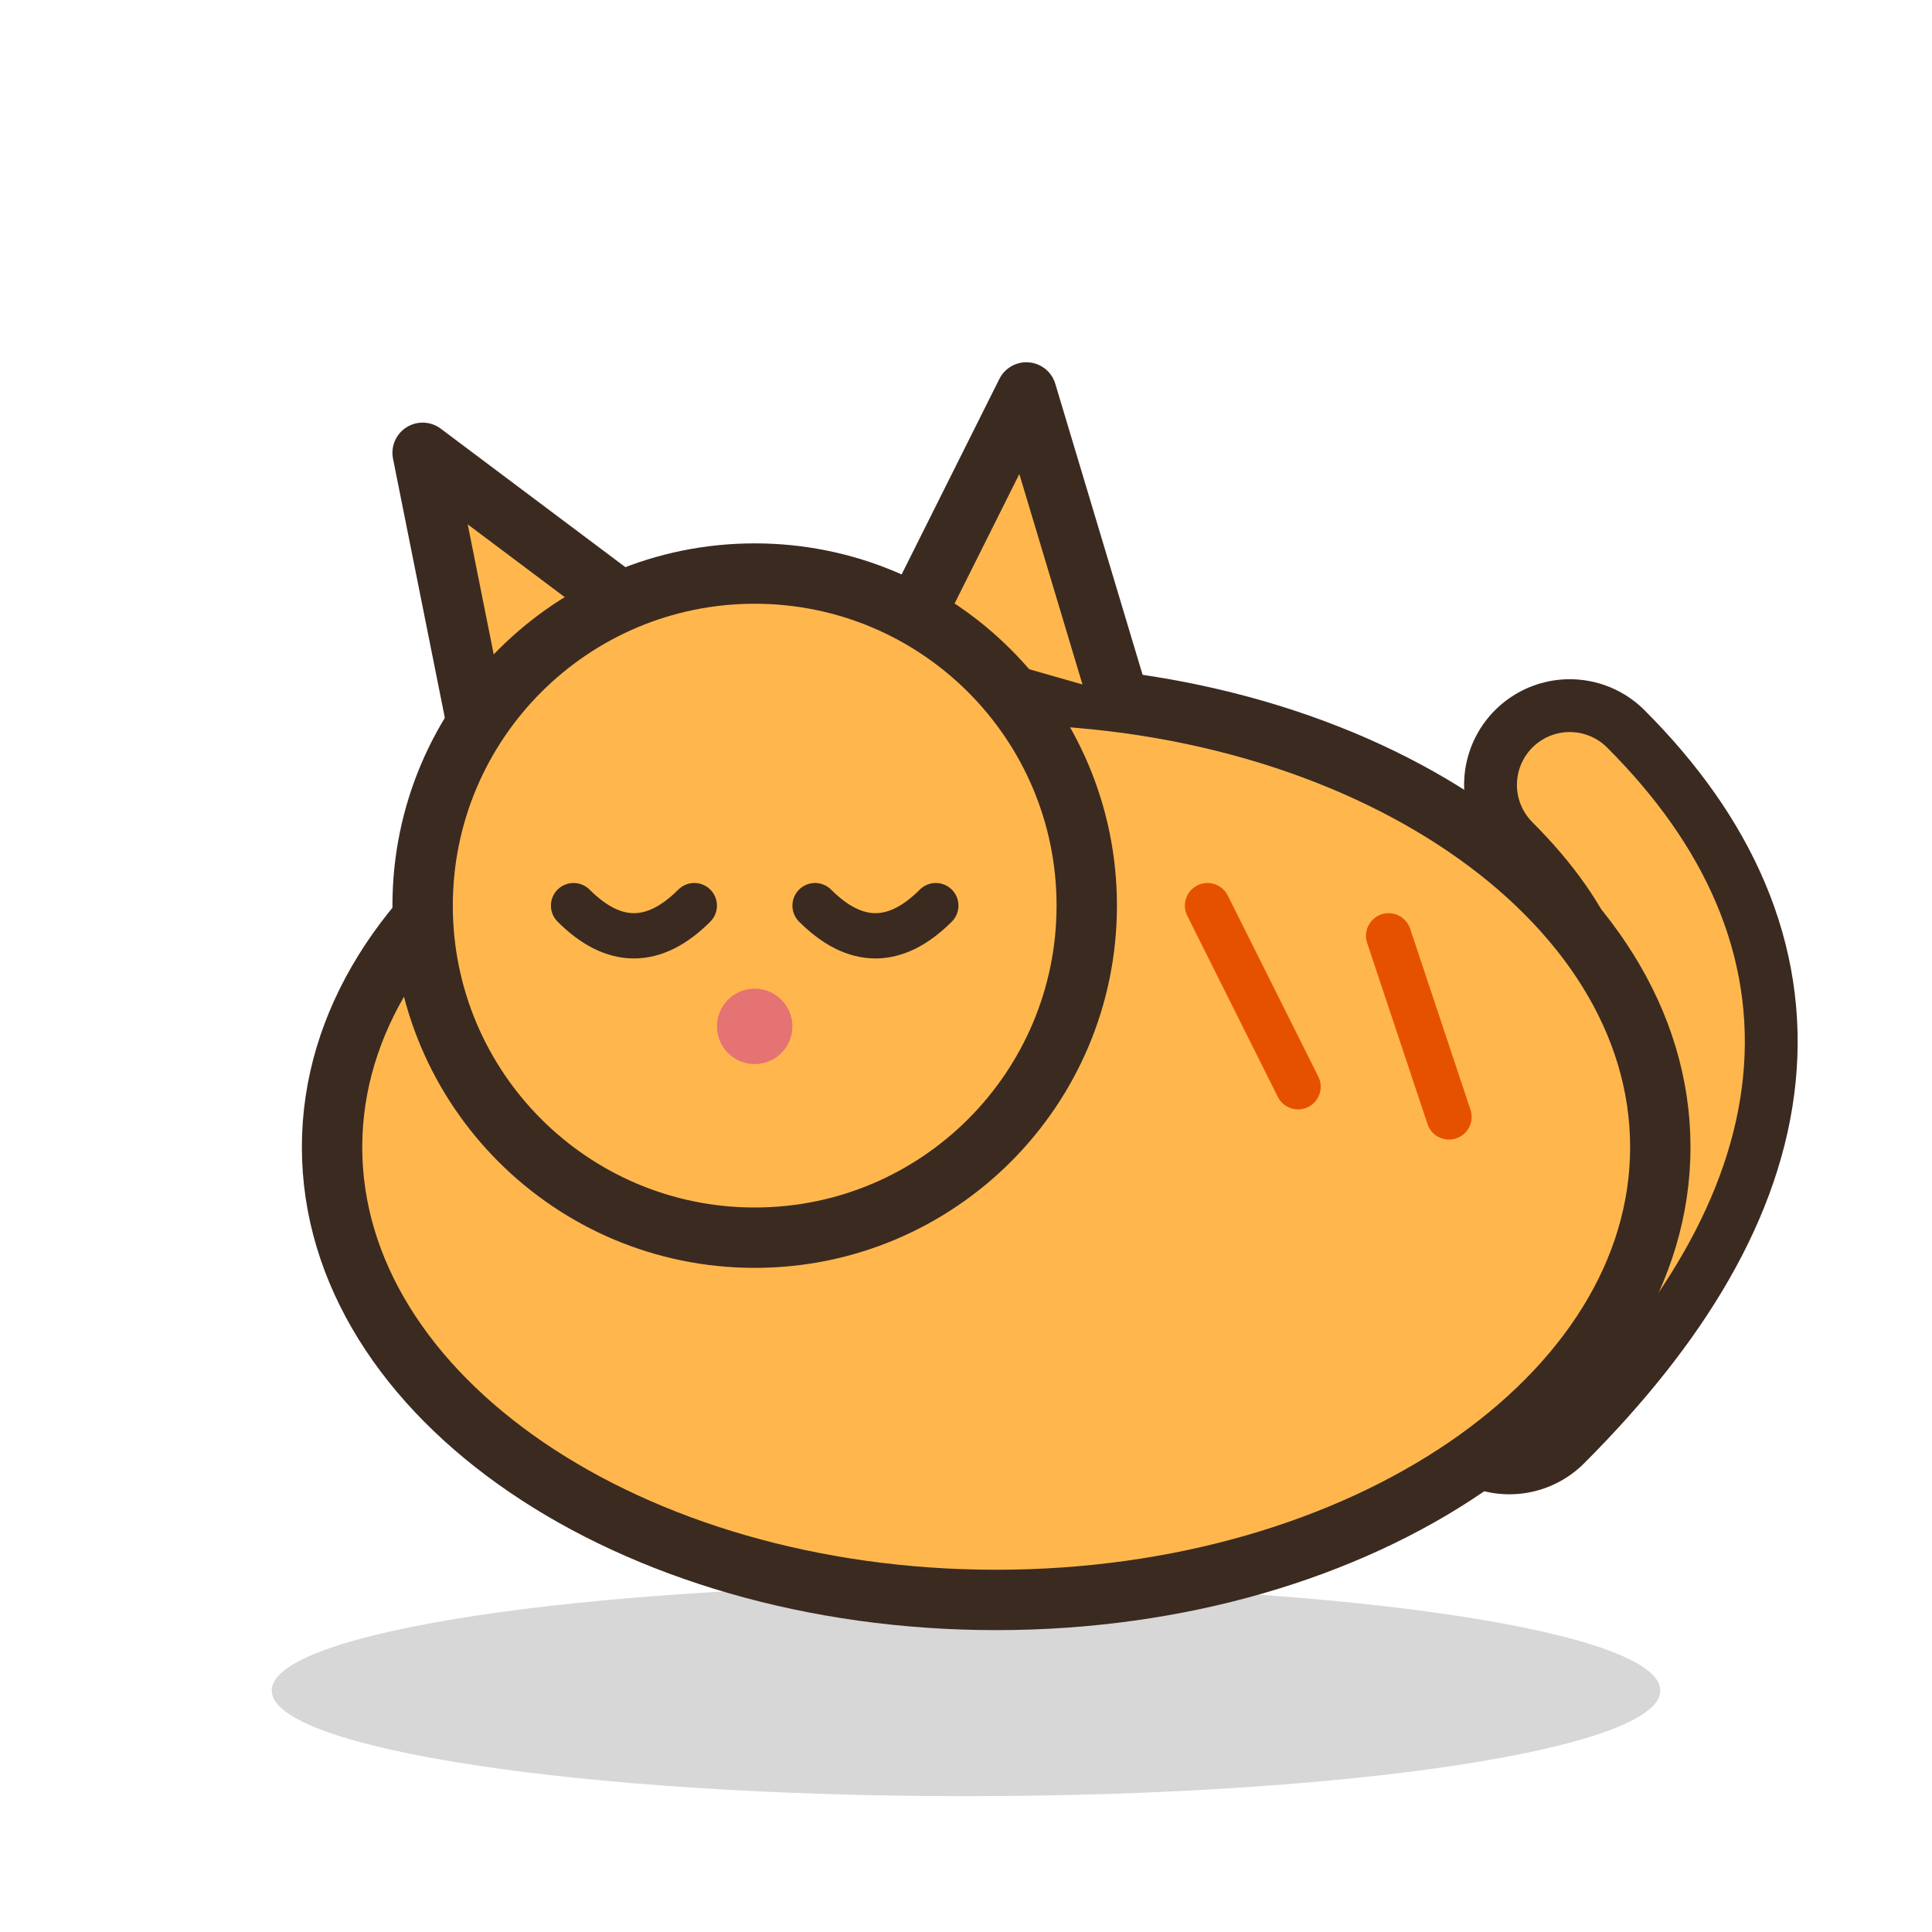
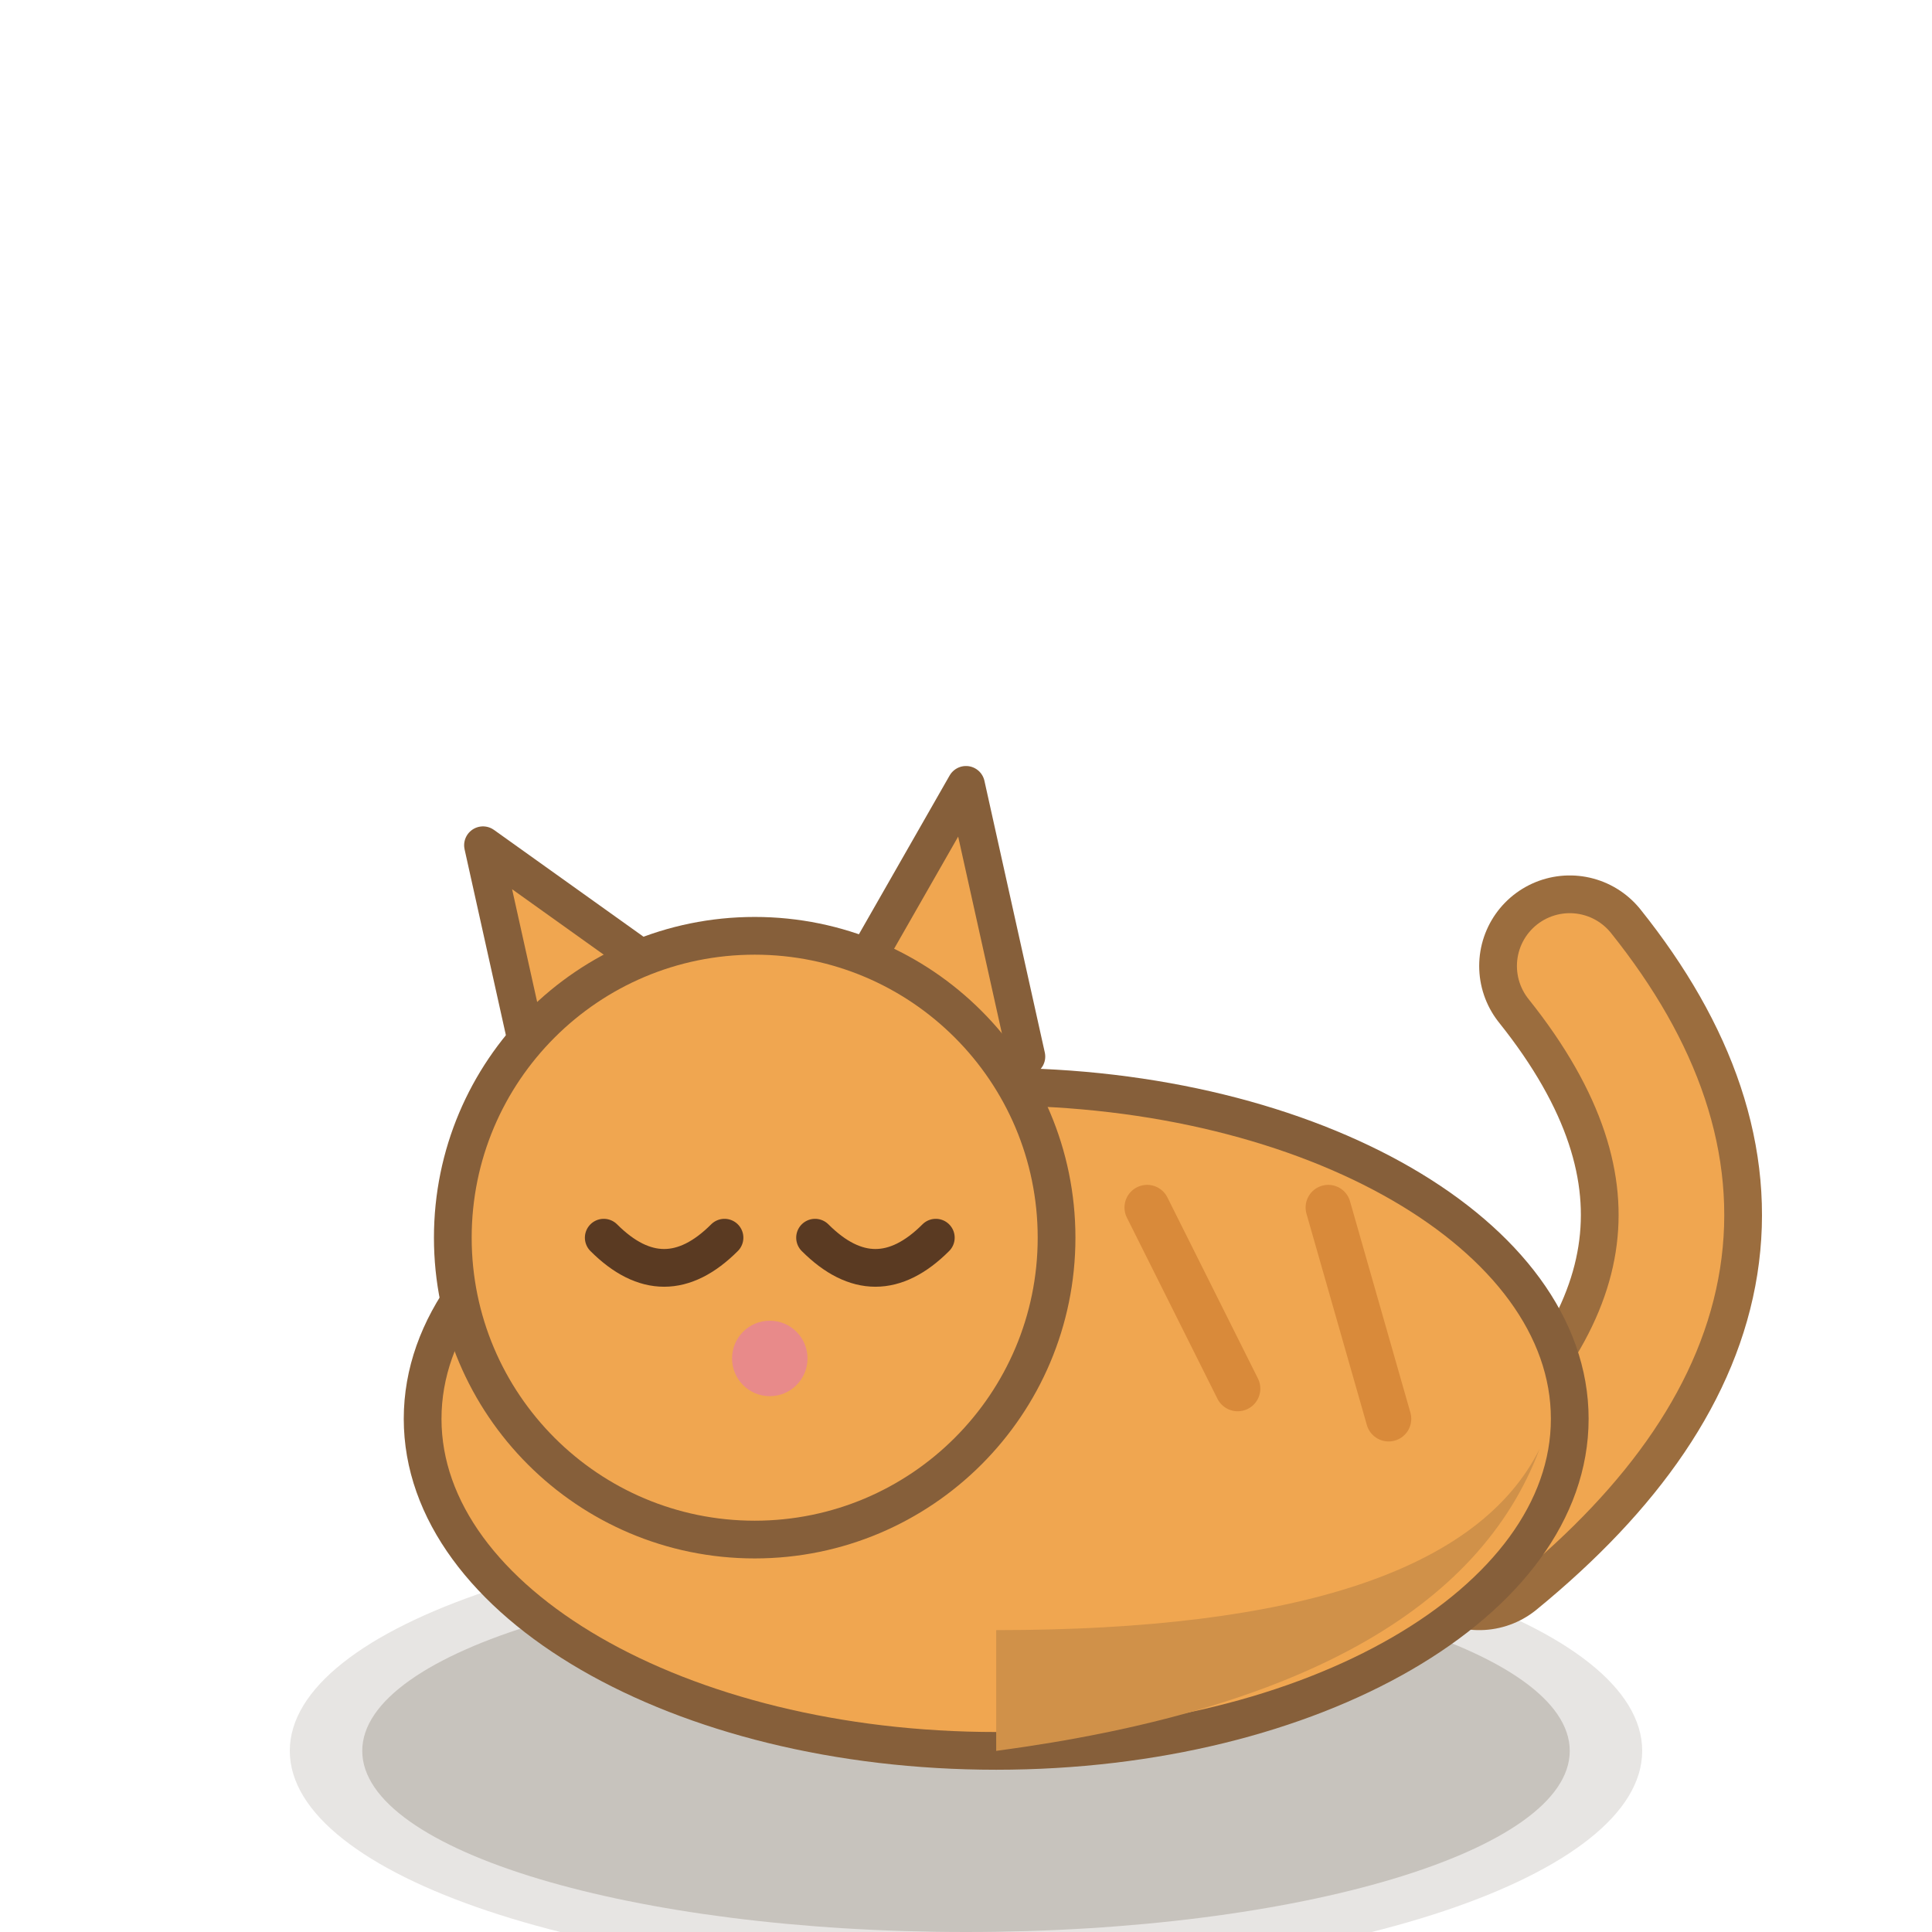
<svg xmlns="http://www.w3.org/2000/svg" width="256" height="256" viewBox="0 0 128 128">
-   <ellipse cx="64" cy="112" rx="46" ry="7" fill="#000" fill-opacity="0.16" />
-   <path d="M100 92 Q122 70 104 52" fill="none" stroke="#3b2a20" stroke-width="14" stroke-linecap="round" />
-   <path d="M100 92 Q122 70 104 52" fill="none" stroke="#ffb74d" stroke-width="7" stroke-linecap="round" />
-   <ellipse cx="66" cy="76" rx="44" ry="30" fill="#ffb74d" stroke="#3b2a20" stroke-width="4" stroke-linejoin="round" stroke-linecap="round" />
-   <path d="M32 50 L28 30 L44 42 M60 42 L68 26 L74 46" fill="#ffb74d" stroke="#3b2a20" stroke-width="4" stroke-linejoin="round" stroke-linecap="round" />
-   <circle cx="50" cy="60" r="22" fill="#ffb74d" stroke="#3b2a20" stroke-width="4" stroke-linejoin="round" stroke-linecap="round" />
-   <g fill="none" stroke="#3b2a20" stroke-width="3" stroke-linecap="round">
-     <path d="M38 60 Q42 64 46 60" />
-     <path d="M54 60 Q58 64 62 60" />
-   </g>
-   <g fill="none" stroke="#e65100" stroke-width="3" stroke-linecap="round">
-     <path d="M80 60 L86 72" />
-     <path d="M92 62 L96 74" />
-   </g>
-   <circle cx="50" cy="68" r="2.5" fill="#e57373" />
+   <ellipse cx="64" cy="116" rx="44.8" ry="15.0" fill="#3a2716" fill-opacity="0.12" />
+   <ellipse cx="64" cy="116" rx="40.0" ry="12.0" fill="#3a2716" fill-opacity="0.18" />
+   <path d="M98 102 Q120 84 104 64" fill="none" stroke="#9b6d3e" stroke-width="12" stroke-linecap="round" stroke-linejoin="round" />
+   <path d="M98 102 Q120 84 104 64" fill="none" stroke="#f0a650" stroke-width="7" stroke-linecap="round" stroke-linejoin="round" />
+   <ellipse cx="66" cy="94" rx="38" ry="22" fill="#f0a650" stroke="#865f3a" stroke-width="2.5" stroke-linejoin="round" stroke-linecap="round" />
+   <path d="M66 116 Q96 112 102 96 Q96 108 66 108 Z" fill="#d09149" />
+   <path d="M36 74 L32 56 L46 66 M56 66 L64 52 L68 70" fill="#f0a650" stroke="#865f3a" stroke-width="2.5" stroke-linejoin="round" stroke-linecap="round" />
+   <circle cx="50" cy="82" r="20" fill="#f0a650" stroke="#865f3a" stroke-width="2.5" stroke-linejoin="round" stroke-linecap="round" />
+   <path d="M40 82 Q44 86 48 82 M54 82 Q58 86 62 82" fill="none" stroke="#5a3a22" stroke-width="2.5" stroke-linecap="round" stroke-linejoin="round" />
+   <path d="M76 80 L82 92 M88 80 L92 94" fill="none" stroke="#d98a3a" stroke-width="3" stroke-linecap="round" stroke-linejoin="round" />
+   <circle cx="51" cy="90" r="2.5" fill="#e88a8a" />
</svg>
